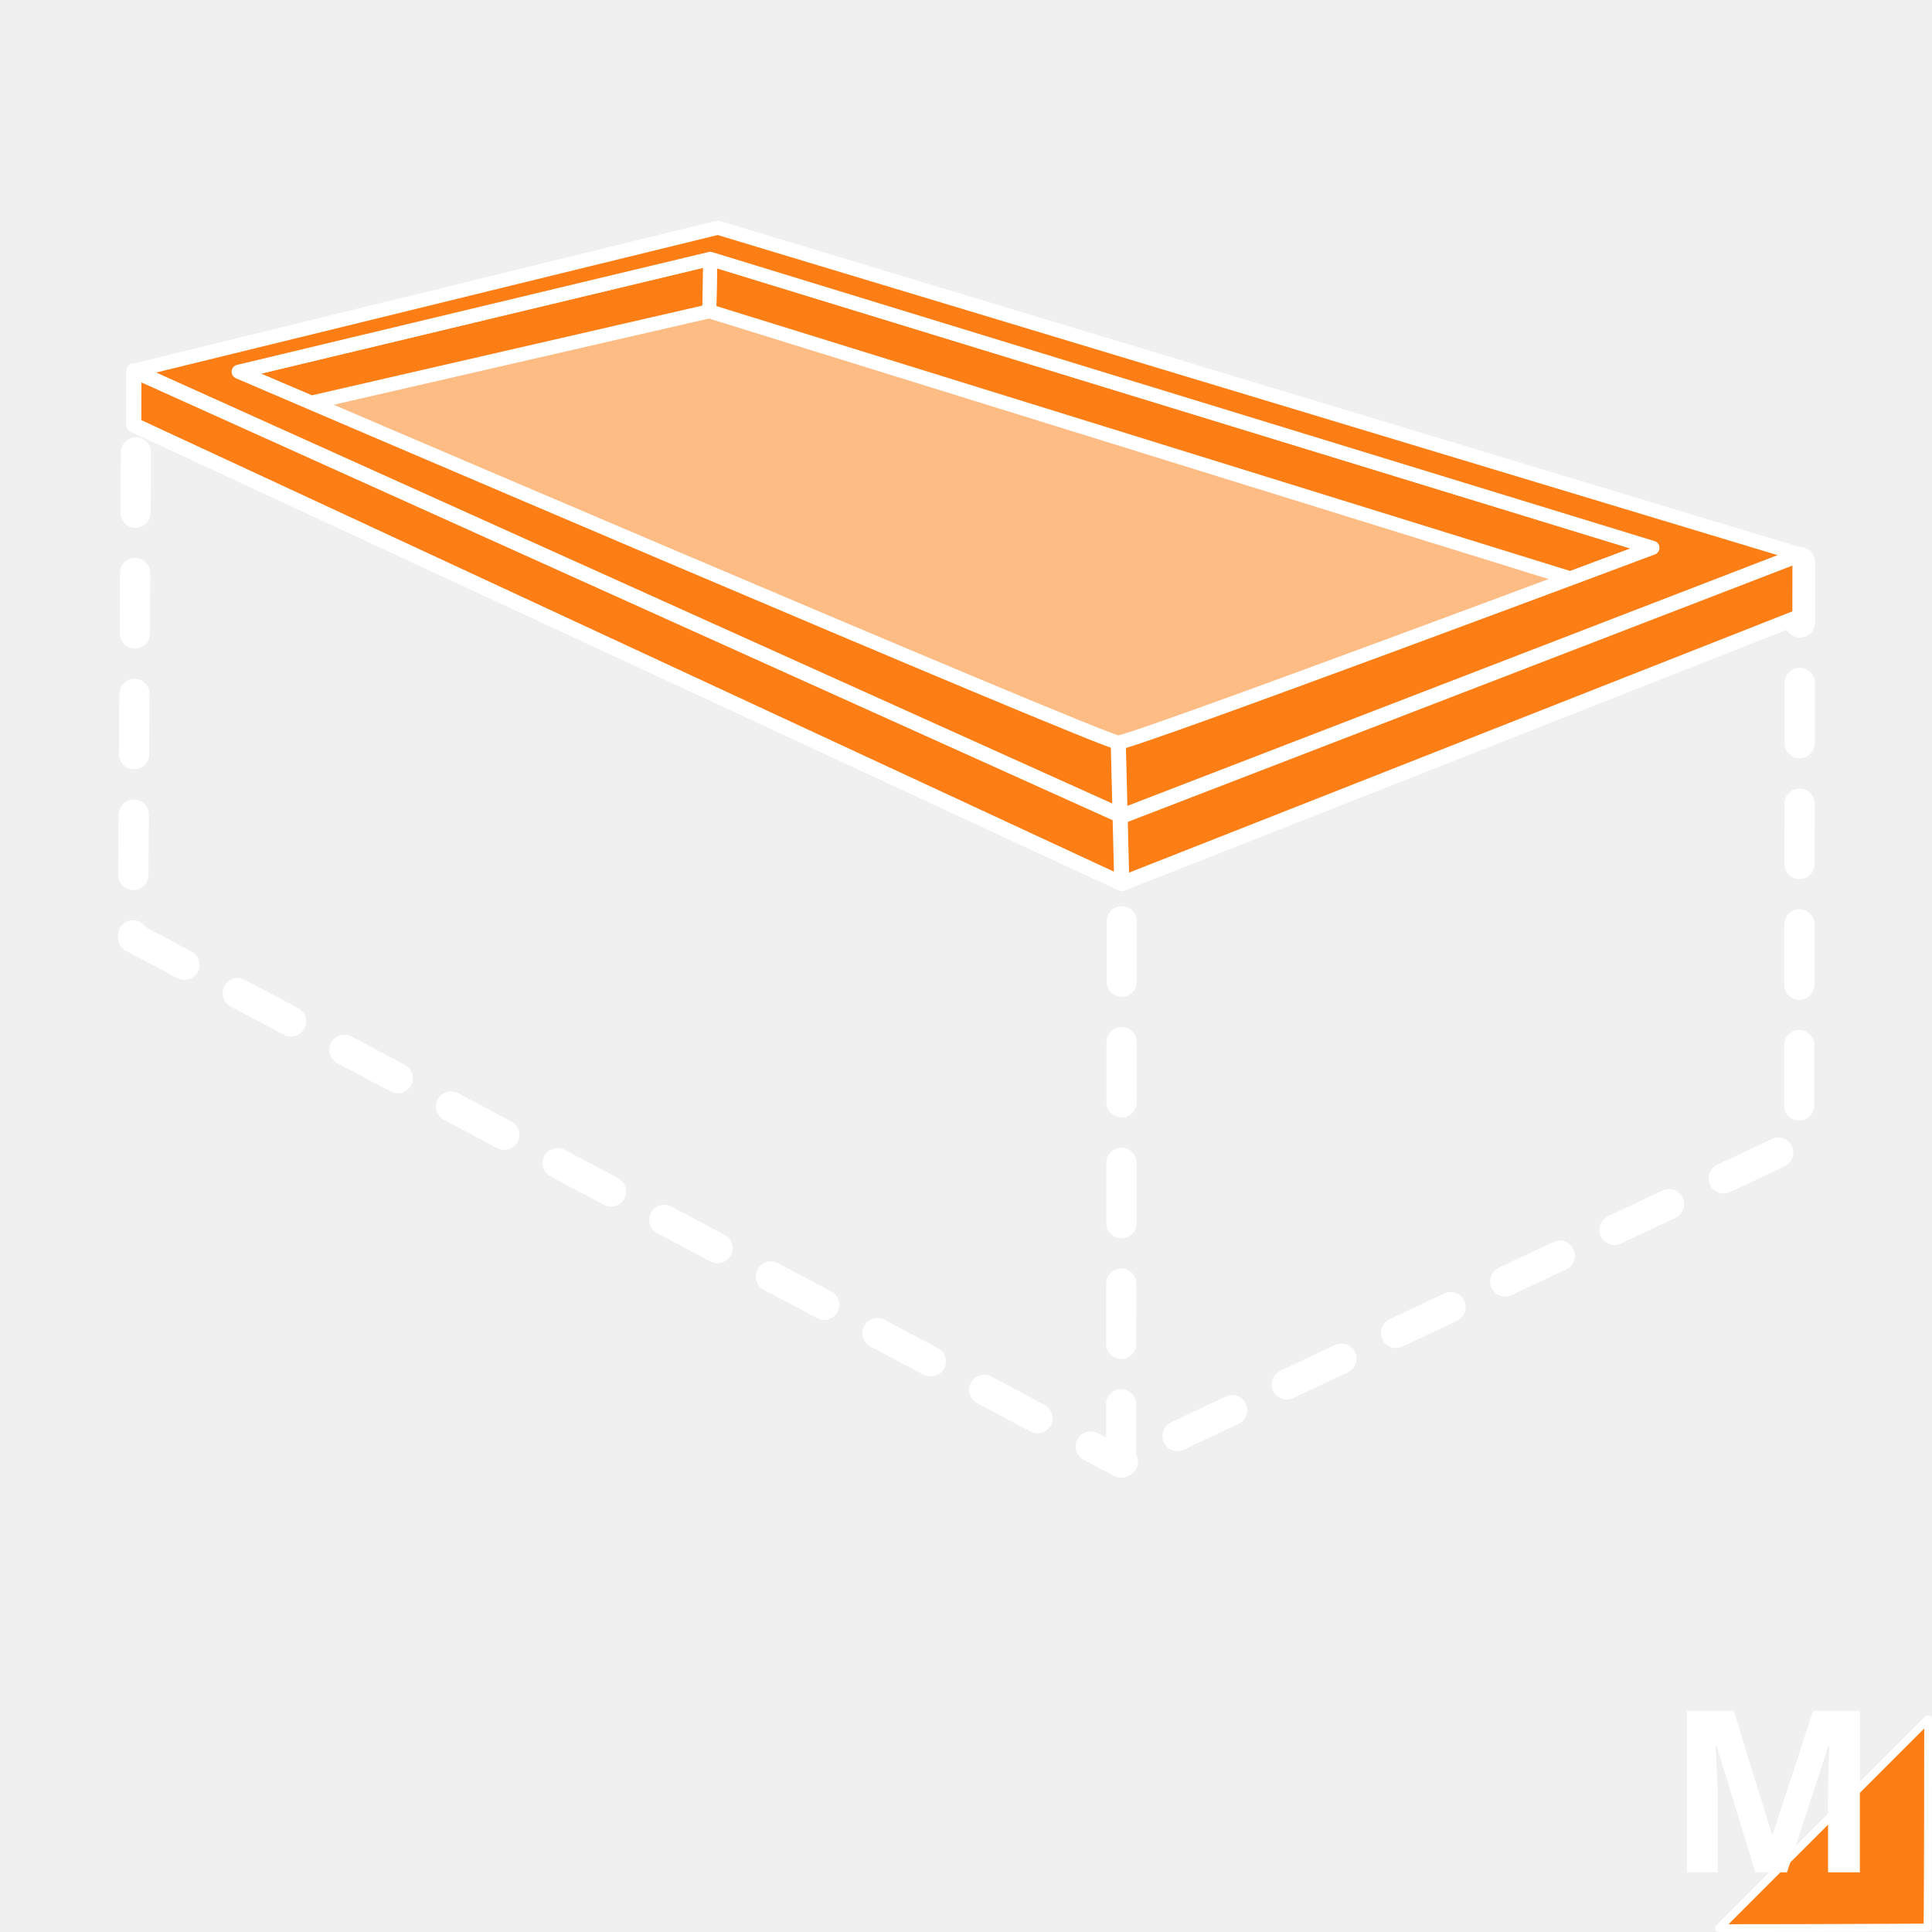
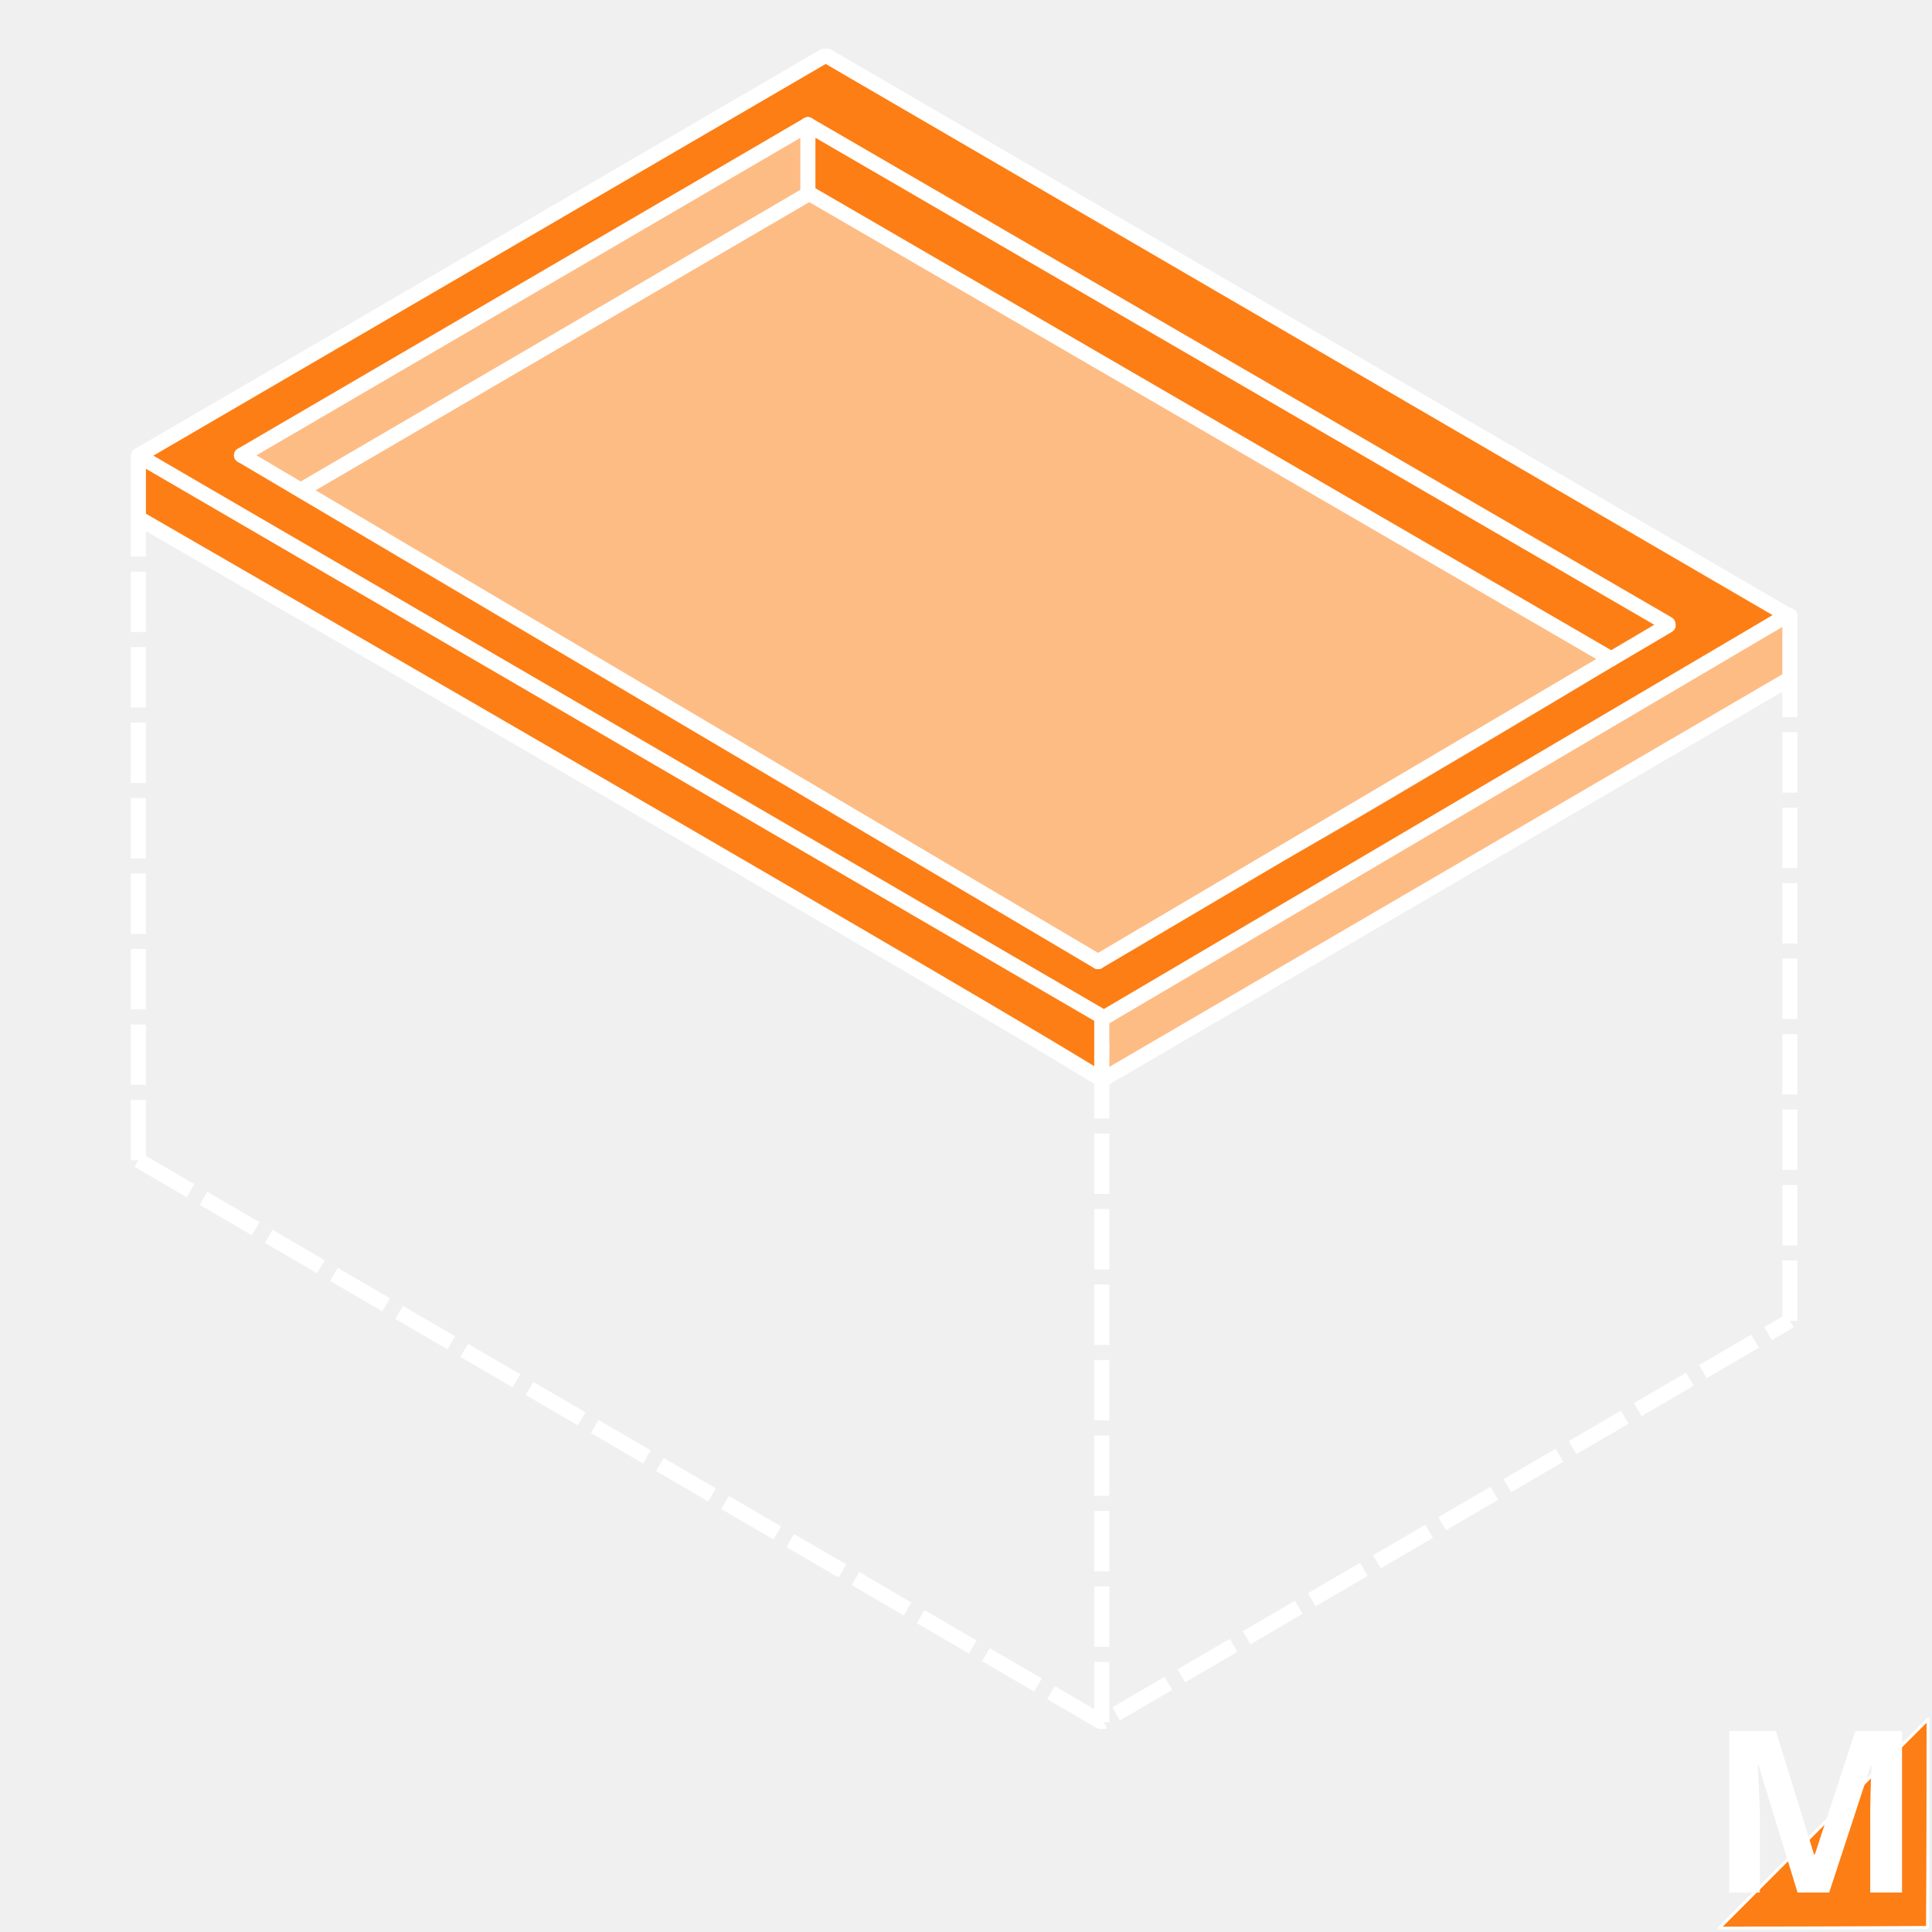
<svg xmlns="http://www.w3.org/2000/svg" width="128" height="128" viewBox="0 0 128 128" version="1.1" id="svg1">
  <defs id="defs1">
    <rect x="132.207" y="-31.851" width="80.386" height="199.195" id="rect16" />
    <rect x="140.296" y="51.821" width="44.743" height="78.364" id="rect15" />
    <clipPath clipPathUnits="userSpaceOnUse" id="clipPath2">
      <path d="M 40,0 V 950 H 970 V 0 Z" transform="translate(0,-2.5000001e-5)" id="path2" />
    </clipPath>
    <clipPath clipPathUnits="userSpaceOnUse" id="clipPath4">
      <path d="M 40,0 V 950 H 970 V 0 Z" transform="translate(0,-2.5000001e-5)" id="path4" />
    </clipPath>
    <clipPath clipPathUnits="userSpaceOnUse" id="clipPath6">
      <path d="M 40,0 V 950 H 970 V 0 Z" transform="translate(0,-2.5000001e-5)" id="path6" />
    </clipPath>
    <clipPath clipPathUnits="userSpaceOnUse" id="clipPath8">
      <path d="M 40,0 V 950 H 970 V 0 Z" transform="matrix(0.1,0,0,-0.1,-37.6645,4.108203)" id="path8" />
    </clipPath>
  </defs>
-   <g id="layer1" style="display:inline">
-     <g id="g1">
-       <path style="fill:#fd7e14;fill-opacity:1;stroke:#ffffff;stroke-width:0.515;stroke-linecap:round;stroke-linejoin:round;stroke-miterlimit:0;stroke-dasharray:none;stroke-opacity:1;paint-order:normal" d="m 127.742,113.894 c -7.2,7.2 1.471,-1.467 -13.845,13.848 7.586,0 13.806,-0.042 13.806,-0.042 0,0 0.039,-3.57 0.039,-13.806 z" id="path7" />
-       <text xml:space="preserve" style="font-size:15px;line-height:1.25;font-family:sans-serif;fill:#ffffff;fill-opacity:1" x="110.424" y="124.046" id="text14-6-6-5-2">
-         <tspan id="tspan14-8-4-0-1" x="110.424" y="124.046" style="font-style:normal;font-variant:normal;font-weight:bold;font-stretch:normal;font-size:15px;font-family:Cantarell;-inkscape-font-specification:'Cantarell Bold';fill:#ffffff;fill-opacity:1">M</tspan>
-       </text>
+   <g id="g1137" style="display:none" transform="translate(3e-6,-8.276918)">
+     <g id="g1097" transform="matrix(0.911807,0,0,0.9212333,0.05,0.05)">
+       <path style="fill:none;stroke:#000000;stroke-width:0.1" d="M 10,0 V 138.564" id="path1085" />
+       <path style="fill:none;stroke:#000000;stroke-width:0.1" d="M 20,0 V 138.564" id="path1086" />
+       <path style="fill:none;stroke:#000000;stroke-width:0.1" d="M 30,0 V 138.564" id="path1087" />
+       <path style="fill:none;stroke:#000000;stroke-width:0.1" d="M 40,0 V 138.564" id="path1088" />
+       <path style="fill:none;stroke:#000000;stroke-width:0.1" d="M 50,0 V 138.564" id="path1089" />
+       <path style="fill:none;stroke:#000000;stroke-width:0.1" d="M 60,0 V 138.564" id="path1090" />
+       <path style="fill:none;stroke:#000000;stroke-width:0.1" d="M 70,0 V 138.564" id="path1091" />
+       <path style="fill:none;stroke:#000000;stroke-width:0.1" d="M 80,0 V 138.564" id="path1092" />
+       <path style="fill:none;stroke:#000000;stroke-width:0.1" d="M 90,0 V 138.564" id="path1093" />
+       <path style="fill:none;stroke:#000000;stroke-width:0.1" d="M 100,0 V 138.564" id="path1094" />
+       <path style="fill:none;stroke:#000000;stroke-width:0.1" d="M 110,0 V 138.564" id="path1095" />
+       <path style="fill:none;stroke:#000000;stroke-width:0.1" d="M 120,0 V 138.564" id="path1096" />
+       <path style="fill:none;stroke:#000000;stroke-width:0.1" d="M 130,0 V 138.564" id="path1097" />
+     </g>
+     <path style="fill:none;stroke:#000000;stroke-width:0.1" d="M 10,138.564 0,132.791" id="path1098" transform="matrix(0.911807,0,0,0.9212333,0.05,0.05)" />
+     <path style="fill:none;stroke:#000000;stroke-width:0.1" d="M 30,138.564 0,121.244" id="path1099" transform="matrix(0.911807,0,0,0.9212333,0.05,0.05)" />
+     <path style="fill:none;stroke:#000000;stroke-width:0.1" d="M 50,138.564 0,109.697" id="path1100" transform="matrix(0.911807,0,0,0.9212333,0.05,0.05)" />
+     <path style="fill:none;stroke:#000000;stroke-width:0.1" d="M 70,138.564 0,98.15" id="path1101" transform="matrix(0.911807,0,0,0.9212333,0.05,0.05)" />
+     <path style="fill:none;stroke:#000000;stroke-width:0.1" d="M 90,138.564 0,86.603" id="path1102" transform="matrix(0.911807,0,0,0.9212333,0.05,0.05)" />
+     <path style="fill:none;stroke:#000000;stroke-width:0.1" d="M 110,138.564 0,75.056" id="path1103" transform="matrix(0.911807,0,0,0.9212333,0.05,0.05)" />
+     <path style="fill:none;stroke:#000000;stroke-width:0.1" d="M 130,138.564 0,63.509" id="path1104" transform="matrix(0.911807,0,0,0.9212333,0.05,0.05)" />
+     <path style="fill:none;stroke:#000000;stroke-width:0.1" d="M 140,132.791 0,51.962" id="path1105" transform="matrix(0.911807,0,0,0.9212333,0.05,0.05)" />
+     <path style="fill:none;stroke:#000000;stroke-width:0.1" d="M 140,121.244 0,40.414" id="path1106" transform="matrix(0.911807,0,0,0.9212333,0.05,0.05)" />
+     <path style="fill:none;stroke:#000000;stroke-width:0.1" d="M 140,109.697 0,28.867" id="path1107" transform="matrix(0.911807,0,0,0.9212333,0.05,0.05)" />
+     <path style="fill:none;stroke:#000000;stroke-width:0.1" d="M 140,98.15 0,17.32" id="path1108" transform="matrix(0.911807,0,0,0.9212333,0.05,0.05)" />
+     <path style="fill:none;stroke:#000000;stroke-width:0.1" d="M 140,86.603 0,5.774" id="path1109" transform="matrix(0.911807,0,0,0.9212333,0.05,0.05)" />
+     <path style="fill:none;stroke:#000000;stroke-width:0.1" d="M 140,75.056 10,0" id="path1110" transform="matrix(0.911807,0,0,0.9212333,0.05,0.05)" />
+     <path style="fill:none;stroke:#000000;stroke-width:0.1" d="M 140,63.509 30,0" id="path1111" transform="matrix(0.911807,0,0,0.9212333,0.05,0.05)" />
+     <path style="fill:none;stroke:#000000;stroke-width:0.1" d="M 140,51.962 50,0" id="path1112" transform="matrix(0.911807,0,0,0.9212333,0.05,0.05)" />
+     <path style="fill:none;stroke:#000000;stroke-width:0.1" d="M 140,40.414 70,0" id="path1113" transform="matrix(0.911807,0,0,0.9212333,0.05,0.05)" />
+     <path style="fill:none;stroke:#000000;stroke-width:0.1" d="M 140,28.867 90,0" id="path1114" transform="matrix(0.911807,0,0,0.9212333,0.05,0.05)" />
+     <path style="fill:none;stroke:#000000;stroke-width:0.1" d="M 140,17.32 110,0" id="path1115" transform="matrix(0.911807,0,0,0.9212333,0.05,0.05)" />
+     <path style="fill:none;stroke:#000000;stroke-width:0.1" d="M 140,5.774 130,0" id="path1116" transform="matrix(0.911807,0,0,0.9212333,0.05,0.05)" />
+     <g id="g1116" transform="matrix(0.911807,0,0,0.9212333,0.05,0.05)" />
+     <g id="g1135" transform="matrix(0.911807,0,0,0.9212333,0.05,0.05)">
+       <path style="fill:none;stroke:#000000;stroke-width:0.1" d="m 130,138.564 10,-5.773" id="path1117" />
+       <path style="fill:none;stroke:#000000;stroke-width:0.1" d="m 110,138.564 30,-17.32" id="path1118" />
+       <path style="fill:none;stroke:#000000;stroke-width:0.1" d="m 90,138.564 50,-28.867" id="path1119" />
+       <path style="fill:none;stroke:#000000;stroke-width:0.1" d="M 70,138.564 140,98.15" id="path1120" />
+       <path style="fill:none;stroke:#000000;stroke-width:0.1" d="M 50,138.564 140,86.603" id="path1121" />
+       <path style="fill:none;stroke:#000000;stroke-width:0.1" d="M 30,138.564 140,75.056" id="path1122" />
+       <path style="fill:none;stroke:#000000;stroke-width:0.1" d="M 10,138.564 140,63.509" id="path1123" />
+       <path style="fill:none;stroke:#000000;stroke-width:0.1" d="M 0,132.791 140,51.962" id="path1124" />
+       <path style="fill:none;stroke:#000000;stroke-width:0.1" d="M 0,121.244 140,40.414" id="path1125" />
+       <path style="fill:none;stroke:#000000;stroke-width:0.1" d="M 0,109.697 140,28.867" id="path1126" />
+       <path style="fill:none;stroke:#000000;stroke-width:0.1" d="M 0,98.15 140,17.32" id="path1127" />
+       <path style="fill:none;stroke:#000000;stroke-width:0.1" d="M 0,86.603 140,5.774" id="path1128" />
+       <path style="fill:none;stroke:#000000;stroke-width:0.1" d="M 0,75.056 130,0" id="path1129" />
+       <path style="fill:none;stroke:#000000;stroke-width:0.1" d="M 0,63.509 110,0" id="path1130" />
+       <path style="fill:none;stroke:#000000;stroke-width:0.1" d="M 0,51.962 90,0" id="path1131" />
+       <path style="fill:none;stroke:#000000;stroke-width:0.1" d="M 0,40.414 70,0" id="path1132" />
+       <path style="fill:none;stroke:#000000;stroke-width:0.1" d="M 0,28.867 50,0" id="path1133" />
+       <path style="fill:none;stroke:#000000;stroke-width:0.1" d="M 0,17.32 30,0" id="path1134" />
+       <path style="fill:none;stroke:#000000;stroke-width:0.1" d="M 0,5.774 10,0" id="path1135" />
+     </g>
+     <rect x="0" y="0" width="140" height="138.564" style="fill:none;stroke:#000000;stroke-width:0.1" id="rect1135" transform="matrix(0.911807,0,0,0.9212333,0.05,0.05)" />
+     <g transform="matrix(0.911807,0,0,0.9212333,0.05,0.05)" id="g1136" />
+   </g>
+   <g id="layer3" style="display:inline;fill:#fe7865">
+     <g id="layer2" style="display:inline">
+       <path style="display:none;fill:#fd7e14;fill-opacity:1;stroke:none;stroke-width:0.088;stroke-linecap:butt;stroke-linejoin:bevel;stroke-miterlimit:0;stroke-dasharray:0.177, 0.088;stroke-dashoffset:0;stroke-opacity:1" d="M 41.351,94.959 C 24.426,85.074 10.441,77.615 10.218,77.485 L 9.168,76.873 9.852,53.882 9.168,30.568 41.413,48.96 l 31.568,18.452 0.013,23.349 c 0.007,12.464 0.073,23.35 0,23.342 -0.073,-0.008 -14.718,-9.26 -31.643,-19.145 z" id="path31" />
+       <path style="display:inline;fill:#fd7e14;fill-opacity:1;stroke:none;stroke-width:0.044;stroke-linecap:butt;stroke-linejoin:bevel;stroke-miterlimit:0;stroke-dasharray:0.088, 0.044;stroke-dashoffset:0;stroke-opacity:1" d="M 41.413,48.96 C 24.18,38.924 9.778,30.255 9.778,30.232 c 0,-0.033 42.726,-24.847 44.205,-25.926 L 54.797,3.712 86.266,22.229 c 17.147,10.09 31.659,18.198 31.659,18.229 0,0.082 -44.8,26.966 -44.93,26.961 -0.062,-0.002 -14.348,-8.423 -31.581,-18.459 z m 50.511,4.084 C 112.346,40.996 110.794,41.733 110.488,41.19 110.394,41.023 102.833,36.646 82.081,24.596 66.355,15.464 53.58,8.003 53.492,8.016 c -0.088,0.013 -8.355,5.144 -18.728,11.196 -13.285,7.752 -18.892,10.625 -18.96,10.77 -0.072,0.154 0.346,0.153 0.429,0.318 0.081,0.16 7.549,4.462 28.142,16.637 15.654,9.255 28.275,16.772 28.372,16.773 0.097,10e-4 8.724,-4.499 19.176,-10.665 z" id="path32" />
+       <path style="display:inline;fill:#fd7e14;fill-opacity:1;stroke:none;stroke-width:0.044;stroke-linecap:butt;stroke-linejoin:bevel;stroke-miterlimit:0;stroke-dasharray:0.088, 0.044;stroke-dashoffset:0;stroke-opacity:1" d="M 80.267,28.008 53.776,12.681 53.815,10.806 54.026,8.891 54.174,8.637 c 0.065,-0.112 12.85,7.65 27.945,16.409 15.095,8.76 27.766,16.335 27.801,16.368 0.035,0.033 -0.765,0.606 -1.525,1.023 l -1.677,0.919 z" id="path33" />
+       <path style="display:none;fill:#febc85;fill-opacity:1;stroke:none;stroke-width:0.088;stroke-linecap:butt;stroke-linejoin:bevel;stroke-miterlimit:0;stroke-dasharray:0.177, 0.088;stroke-dashoffset:0;stroke-opacity:1" d="M 72.995,89.493 V 67.419 L 95.783,54.09 C 107.584,47.188 117.385,41.267 117.837,41.101 l 0.748,-0.275 V 64.168 87.511 L 95.833,100.081 c -12.305,6.798 -22.803,13.684 -22.838,13.684 -0.035,0 -0.005,-10.583 0,-23.004 z" id="path34" />
+       <path style="display:inline;fill:#febc85;fill-opacity:1;stroke:none;stroke-width:0.088;stroke-linecap:butt;stroke-linejoin:bevel;stroke-miterlimit:0;stroke-dasharray:0.177, 0.088;stroke-dashoffset:0;stroke-opacity:1" d="M 46.383,48.123 20.485,32.541 37.168,23.105 c 8.896,-5.032 16.275,-10.042 16.473,-10.049 0.331,-0.011 52.317,30.469 52.314,30.67 -0.002,0.148 -32.904,19.952 -33.207,19.983 -0.155,0.016 -12.301,-7.124 -26.365,-15.586 z" id="path35" />
+       <path style="display:inline;fill:#febc85;fill-opacity:1;stroke:none;stroke-width:0.044;stroke-linecap:butt;stroke-linejoin:bevel;stroke-miterlimit:0;stroke-dasharray:0.088, 0.044;stroke-dashoffset:0;stroke-opacity:1" d="M 18.211,31.468 16.743,30.167 34.764,19.212 C 44.5,13.294 53.198,9 53.229,9 c 0.031,0 0.02,0.873 0.033,1.767 l 0.031,2.009 0.098,0.168 c 1.012,1.735 -33.438,19.48 -33.516,19.508 -0.057,0.021 -1.665,-0.984 -1.665,-0.984 z" id="path36" />
+       <path style="fill:#fd7e14;stroke:none;stroke-width:0.088;stroke-linecap:round;stroke-linejoin:bevel;stroke-miterlimit:0;stroke-dasharray:none;stroke-dashoffset:0" d="M 72.453,71.201 C 70.857,70.123 44.363,55.612 18.172,39.525 l -8.64,-5.307 -0.068,-1.693 0.192,-1.693 1.392,0.894 c 0.557,0.357 14.578,8.044 31.251,17.751 16.674,9.707 30.298,18.02 30.312,18.035 0.014,0.014 0.396,1.154 0.383,1.939 l -0.361,1.462 z" id="path1" />
+       <path style="fill:#febc85;stroke:none;stroke-width:0.088;stroke-linecap:round;stroke-linejoin:bevel;stroke-miterlimit:0;stroke-dasharray:none;stroke-dashoffset:0" d="M 73.499,69.233 73.137,67.428 95.415,54.307 C 107.472,47.206 117.348,41.652 117.552,41.569 l 0.613,-0.249 0.42,1.475 -10e-6,2.166 -22.498,13.123 c -12.154,7.089 -22.471,13.108 -22.556,13.157 -0.145,0.083 -0.036,-0.704 -0.032,-2.008 z" id="path3" />
+     </g>
+     <g id="layer5" style="display:inline;fill:#fe7865">
+       <path style="display:inline;fill:none;fill-opacity:0.5;stroke:#ffffff;stroke-width:1;stroke-linecap:butt;stroke-linejoin:bevel;stroke-dasharray:none;stroke-dashoffset:0;stroke-opacity:1" d="M 9.168,34.323 C 72.995,71.173 72.995,71.554 72.995,71.554 L 118.585,44.961" id="path1-5-2-3" />
+     </g>
+     <g id="layer4" style="display:inline">
+       <path style="display:inline;fill:none;stroke:#ffffff;stroke-width:1;stroke-linecap:round;stroke-linejoin:bevel;stroke-dasharray:none;stroke-opacity:1" d="M 9.168,30.188 54.705,3.659 118.43,40.752 73.137,67.428 Z" id="path18" />
+       <path style="display:inline;fill:none;stroke:#ffffff;stroke-width:1;stroke-linecap:round;stroke-linejoin:bevel;stroke-dasharray:none;stroke-opacity:1" d="M 16.004,30.163 53.525,8.261" id="path19" />
+       <path style="display:inline;fill:none;stroke:#ffffff;stroke-width:1;stroke-linecap:round;stroke-linejoin:bevel;stroke-dasharray:none;stroke-opacity:1" d="M 16.004,30.163 72.748,63.71" id="path20" />
+       <path style="display:inline;fill:none;stroke:#ffffff;stroke-width:1;stroke-linecap:round;stroke-linejoin:bevel;stroke-dasharray:none;stroke-opacity:1" d="M 53.525,8.261 110.5,41.338" id="path21" />
+       <path style="display:inline;fill:none;stroke:#ffffff;stroke-width:1;stroke-linecap:round;stroke-linejoin:bevel;stroke-dasharray:none;stroke-opacity:1" d="M 20.281,32.271 53.426,12.924" id="path19-9" />
+       <path style="display:inline;fill:none;stroke:#ffffff;stroke-width:1;stroke-linecap:round;stroke-linejoin:bevel;stroke-dasharray:none;stroke-opacity:1" d="M 53.617,12.812 106.745,43.656" id="path21-2" />
+       <path style="display:inline;fill:none;stroke:#ffffff;stroke-width:1;stroke-linecap:round;stroke-linejoin:bevel;stroke-dasharray:none;stroke-opacity:1" d="M 72.748,63.71 110.518,41.431" id="path22" />
+       <path style="display:inline;fill:none;stroke:#ffffff;stroke-width:1;stroke-linecap:round;stroke-linejoin:bevel;stroke-dasharray:none;stroke-opacity:1" d="M 53.525,8.261 V 12.812" id="path23" />
+       <path style="display:inline;fill:none;stroke:#ffffff;stroke-width:1;stroke-linecap:butt;stroke-linejoin:bevel;stroke-dasharray:4, 1;stroke-dashoffset:0;stroke-opacity:1" d="m 9.168,76.873 0,-42.55" id="path24" />
+       <path style="display:inline;fill:none;stroke:#ffffff;stroke-width:1;stroke-linecap:round;stroke-linejoin:bevel;stroke-dasharray:none;stroke-dashoffset:0;stroke-opacity:1" d="m 9.168,34.323 v -4.135" id="path24-1" />
+       <path style="display:inline;fill:none;stroke:#ffffff;stroke-width:1;stroke-linecap:butt;stroke-linejoin:bevel;stroke-dasharray:none;stroke-dashoffset:0;stroke-opacity:1" d="M 72.995,71.554 V 67.345" id="path24-7" />
+       <path style="display:inline;fill:none;stroke:#ffffff;stroke-width:1;stroke-linecap:butt;stroke-linejoin:bevel;stroke-dasharray:4, 1;stroke-dashoffset:0;stroke-opacity:1" d="M 72.995,114.104 V 71.554" id="path24-7-5" />
+       <path style="display:inline;fill:none;stroke:#ffffff;stroke-width:1;stroke-linecap:butt;stroke-linejoin:bevel;stroke-dasharray:4, 1;stroke-dashoffset:0;stroke-opacity:1" d="M 118.585,87.511 V 44.803" id="path24-7-2" />
+       <path style="display:inline;fill:none;stroke:#ffffff;stroke-width:1;stroke-linecap:round;stroke-linejoin:bevel;stroke-dasharray:none;stroke-dashoffset:0;stroke-opacity:1" d="m 118.585,44.803 0,-4.016" id="path24-7-2-4" />
+       <path style="display:inline;fill:none;stroke:#ffffff;stroke-width:1;stroke-linecap:butt;stroke-linejoin:bevel;stroke-dasharray:4, 1;stroke-opacity:1;stroke-dashoffset:0" d="M 9.168,76.873 72.995,114.104 118.585,87.511" id="path25" />
    </g>
  </g>
-   <g id="layer3" style="display:inline">
-     <path style="display:inline;fill:none;stroke:#ffffff;stroke-width:2;stroke-linecap:round;stroke-linejoin:round;stroke-dasharray:4, 4;stroke-dashoffset:0;stroke-opacity:1" d="M 9.004,29.969 8.813,62.11 74.274,96.9" id="path5" />
-     <path style="display:inline;fill:none;stroke:#ffffff;stroke-width:2;stroke-linecap:round;stroke-linejoin:round;stroke-dasharray:4, 4;stroke-dashoffset:0;stroke-opacity:1" d="m 74.328,53.038 -0.054,43.861 44.92,-21.183 0.06,-38.977" id="path9" />
-     <path style="display:inline;fill:#febc85;stroke:none;stroke-width:0.933px;stroke-linecap:butt;stroke-linejoin:miter;stroke-opacity:1" d="M 46.992,20.62 20.607,26.682 74.088,49.197 104.047,38.324 Z" id="path10" />
-     <path style="display:inline;fill:#fd7e14;stroke:#ffffff;stroke-width:0.933px;stroke-linecap:butt;stroke-linejoin:round;stroke-opacity:1" d="m 47.052,17.151 -0.06,3.469 57.055,17.704 5.43,-2.029 z" id="path11" />
-     <path style="display:inline;fill:#fd7e14;stroke:#ffffff;stroke-width:0.933px;stroke-linecap:butt;stroke-linejoin:round;stroke-opacity:1" d="m 15.812,24.629 4.796,2.053 26.385,-6.062 0.06,-3.469 z" id="path12" />
-     <path id="path1-3-1-2" style="display:inline;fill:#fd7e14;stroke:#ffffff;stroke-width:0.935;stroke-linecap:butt;stroke-linejoin:round;stroke-dasharray:none;stroke-opacity:1" d="M 47.56,15.086 8.87,24.562 c 0,0 64.5,29.504 65.456,29.504 0.956,0 44.928,-17.327 44.928,-17.327 z m -0.508,2.065 62.425,19.144 c 0,0 -34.434,12.903 -35.39,12.903 -0.956,0 -58.276,-24.568 -58.276,-24.568 z" />
-     <path style="display:inline;fill:#fd7e14;stroke:#ffffff;stroke-width:1px;stroke-linecap:round;stroke-linejoin:round;stroke-opacity:1" d="m 8.87,24.562 -0.005,3.591 65.456,30.388 44.927,-17.696 0.006,-4.104 -44.928,17.327 z" id="path3" />
-     <path style="fill:none;stroke:#ffffff;stroke-width:1px;stroke-linecap:butt;stroke-linejoin:miter;stroke-opacity:1" d="m 74.088,49.197 0.233,9.343" id="path13" />
+   <g id="layer1" style="display:inline">
+     <path style="display:inline;fill:#fd7e14;fill-opacity:1;stroke:#ffffff;stroke-width:0.2;stroke-linecap:round;stroke-linejoin:round;stroke-miterlimit:0;stroke-dasharray:none;stroke-opacity:1;paint-order:normal" d="m 127.742,113.894 c -7.2,7.2 1.471,-1.467 -13.845,13.848 7.586,0 13.806,-0.042 13.806,-0.042 0,0 0.039,-3.57 0.039,-13.806 z" id="path406" />
+     <text xml:space="preserve" style="font-size:15px;line-height:1.25;font-family:sans-serif;display:inline;fill:#ffffff;fill-opacity:1" x="113.217" y="125.385" id="text14-6-6-5-2">
+       <tspan id="tspan14-8-4-0-1" x="113.217" y="125.385" style="font-style:normal;font-variant:normal;font-weight:bold;font-stretch:normal;font-size:15px;font-family:Cantarell;-inkscape-font-specification:'Cantarell Bold';fill:#ffffff;fill-opacity:1">M</tspan>
+     </text>
+     <text xml:space="preserve" style="font-size:15px;line-height:1.25;font-family:sans-serif;display:none;fill:#ffffff;fill-opacity:1" x="117.057" y="125.52" id="text14-6-6-5-2-7">
+       <tspan id="tspan14-8-4-0-1-0" x="0" y="0" style="font-style:normal;font-variant:normal;font-weight:bold;font-stretch:normal;font-size:15px;font-family:Cantarell;-inkscape-font-specification:'Cantarell Bold';fill:#ffffff;fill-opacity:1">S</tspan>
+     </text>
  </g>
</svg>
